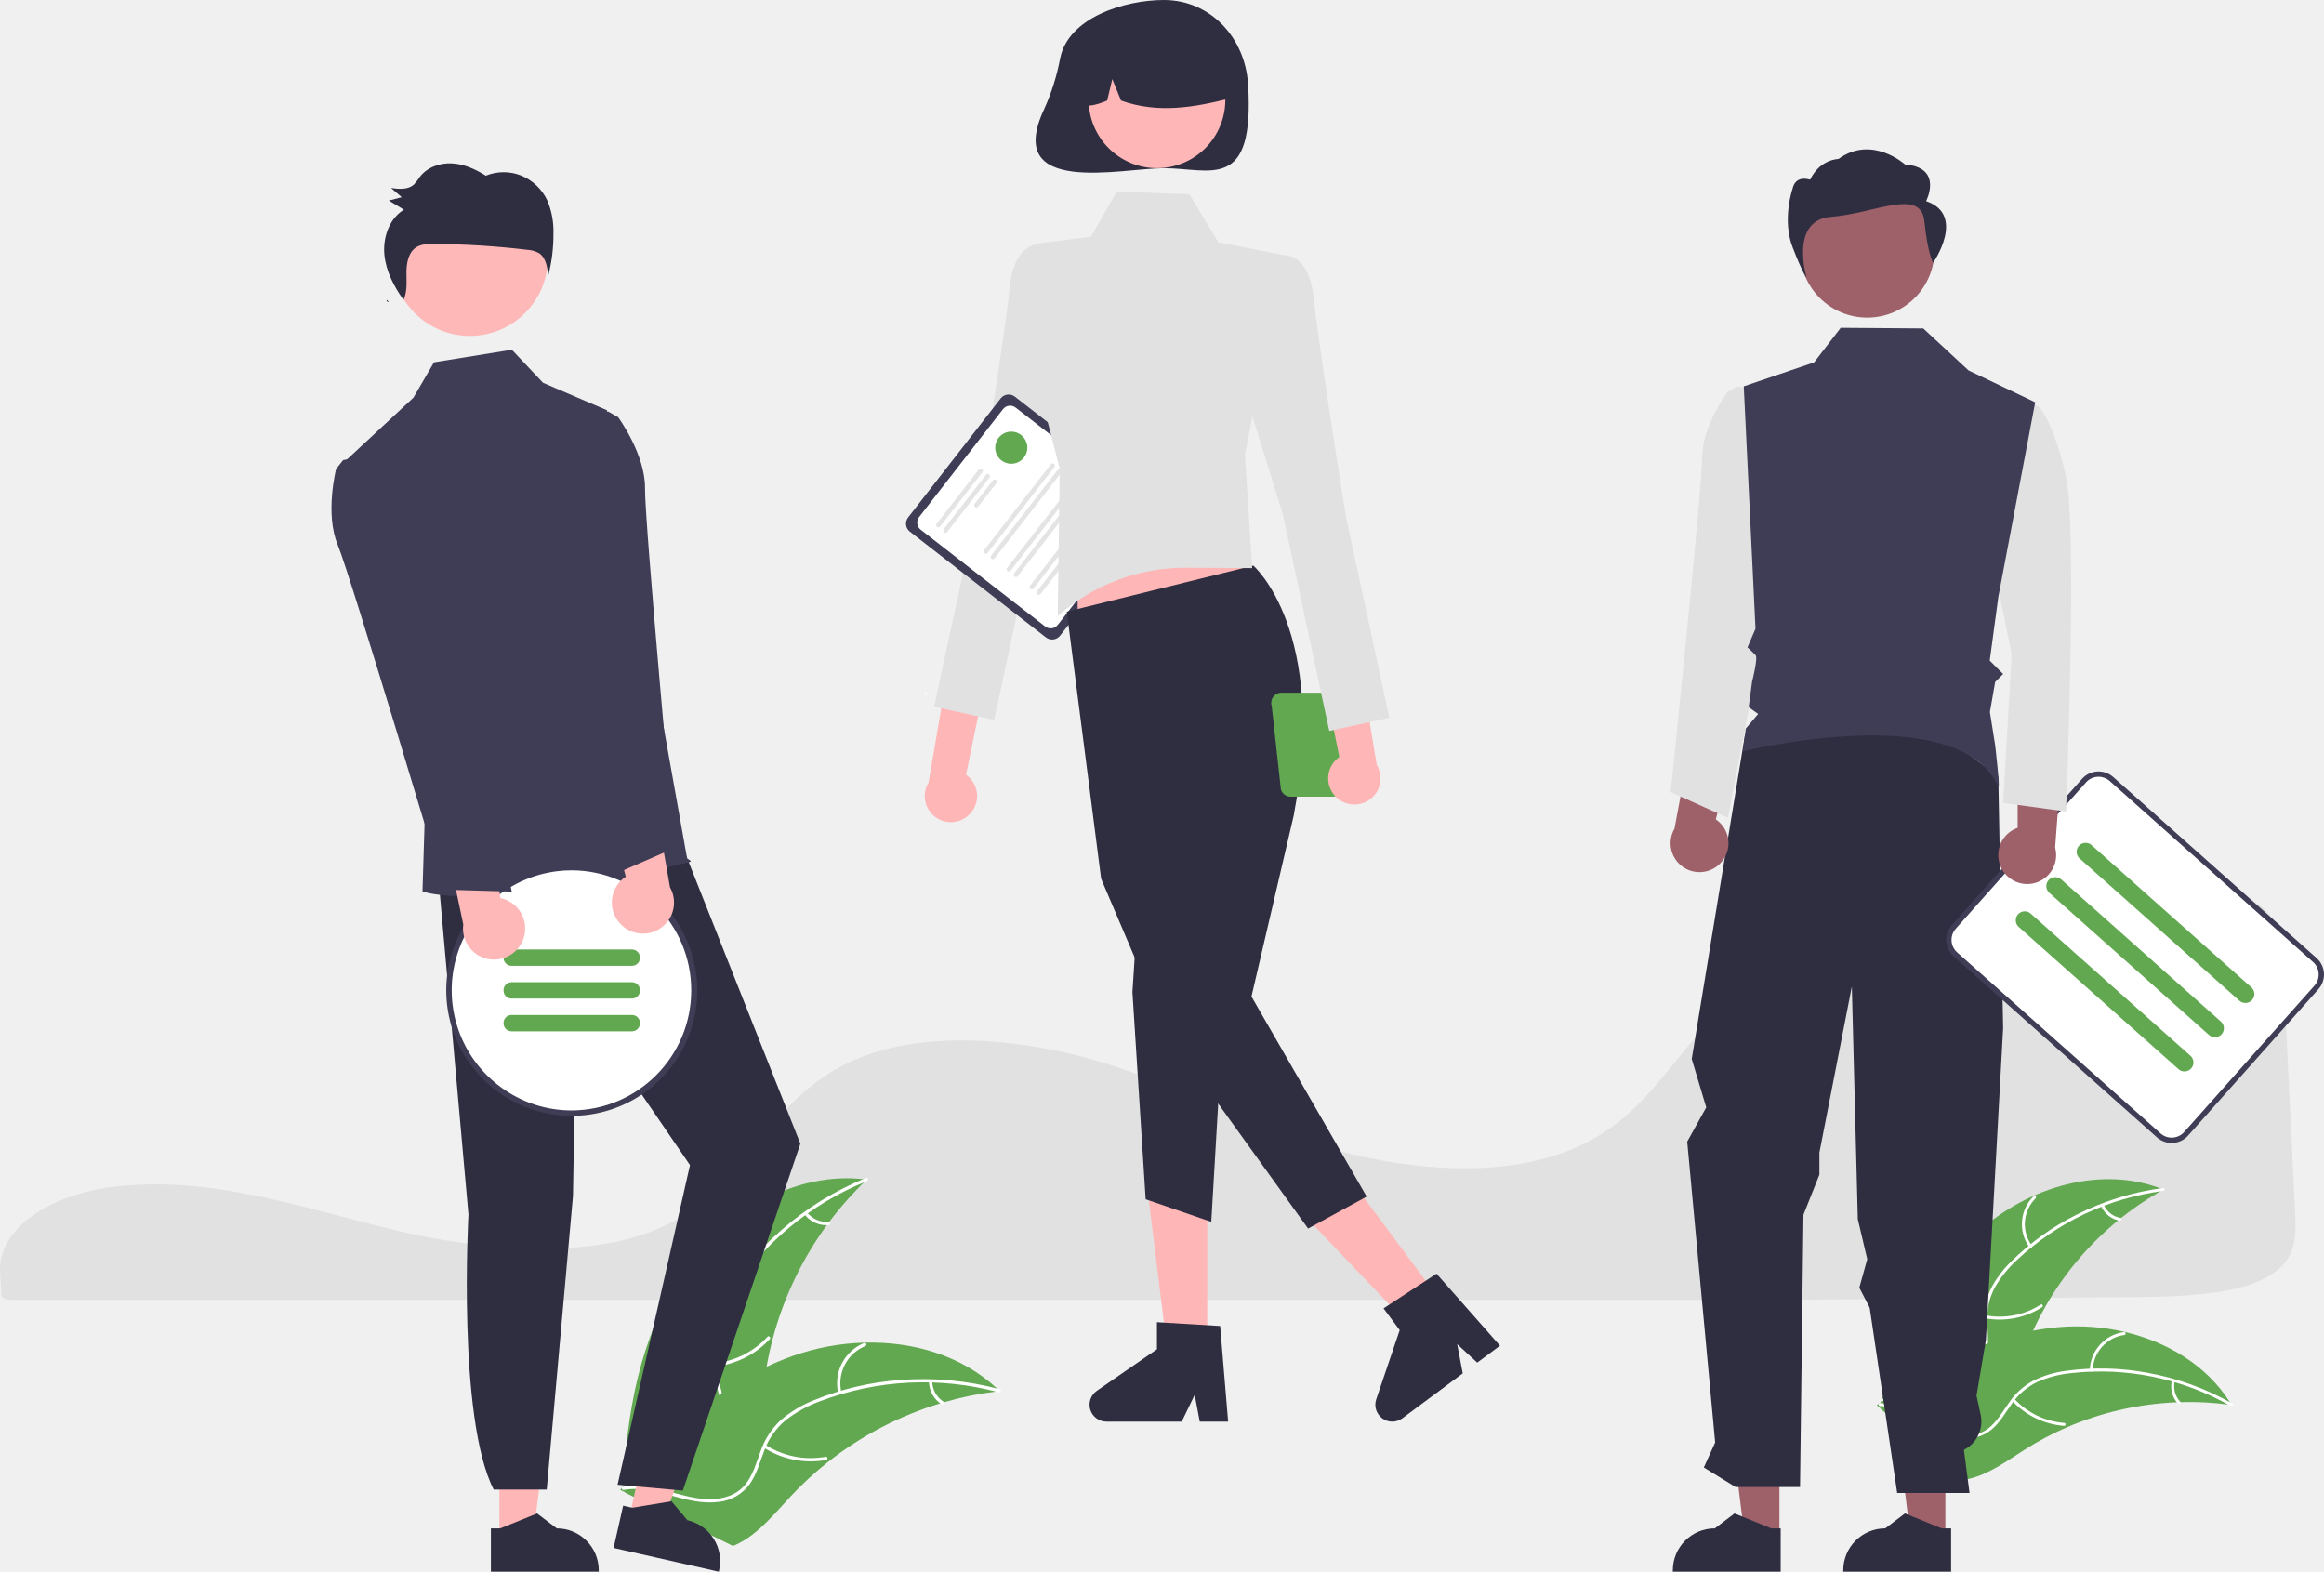
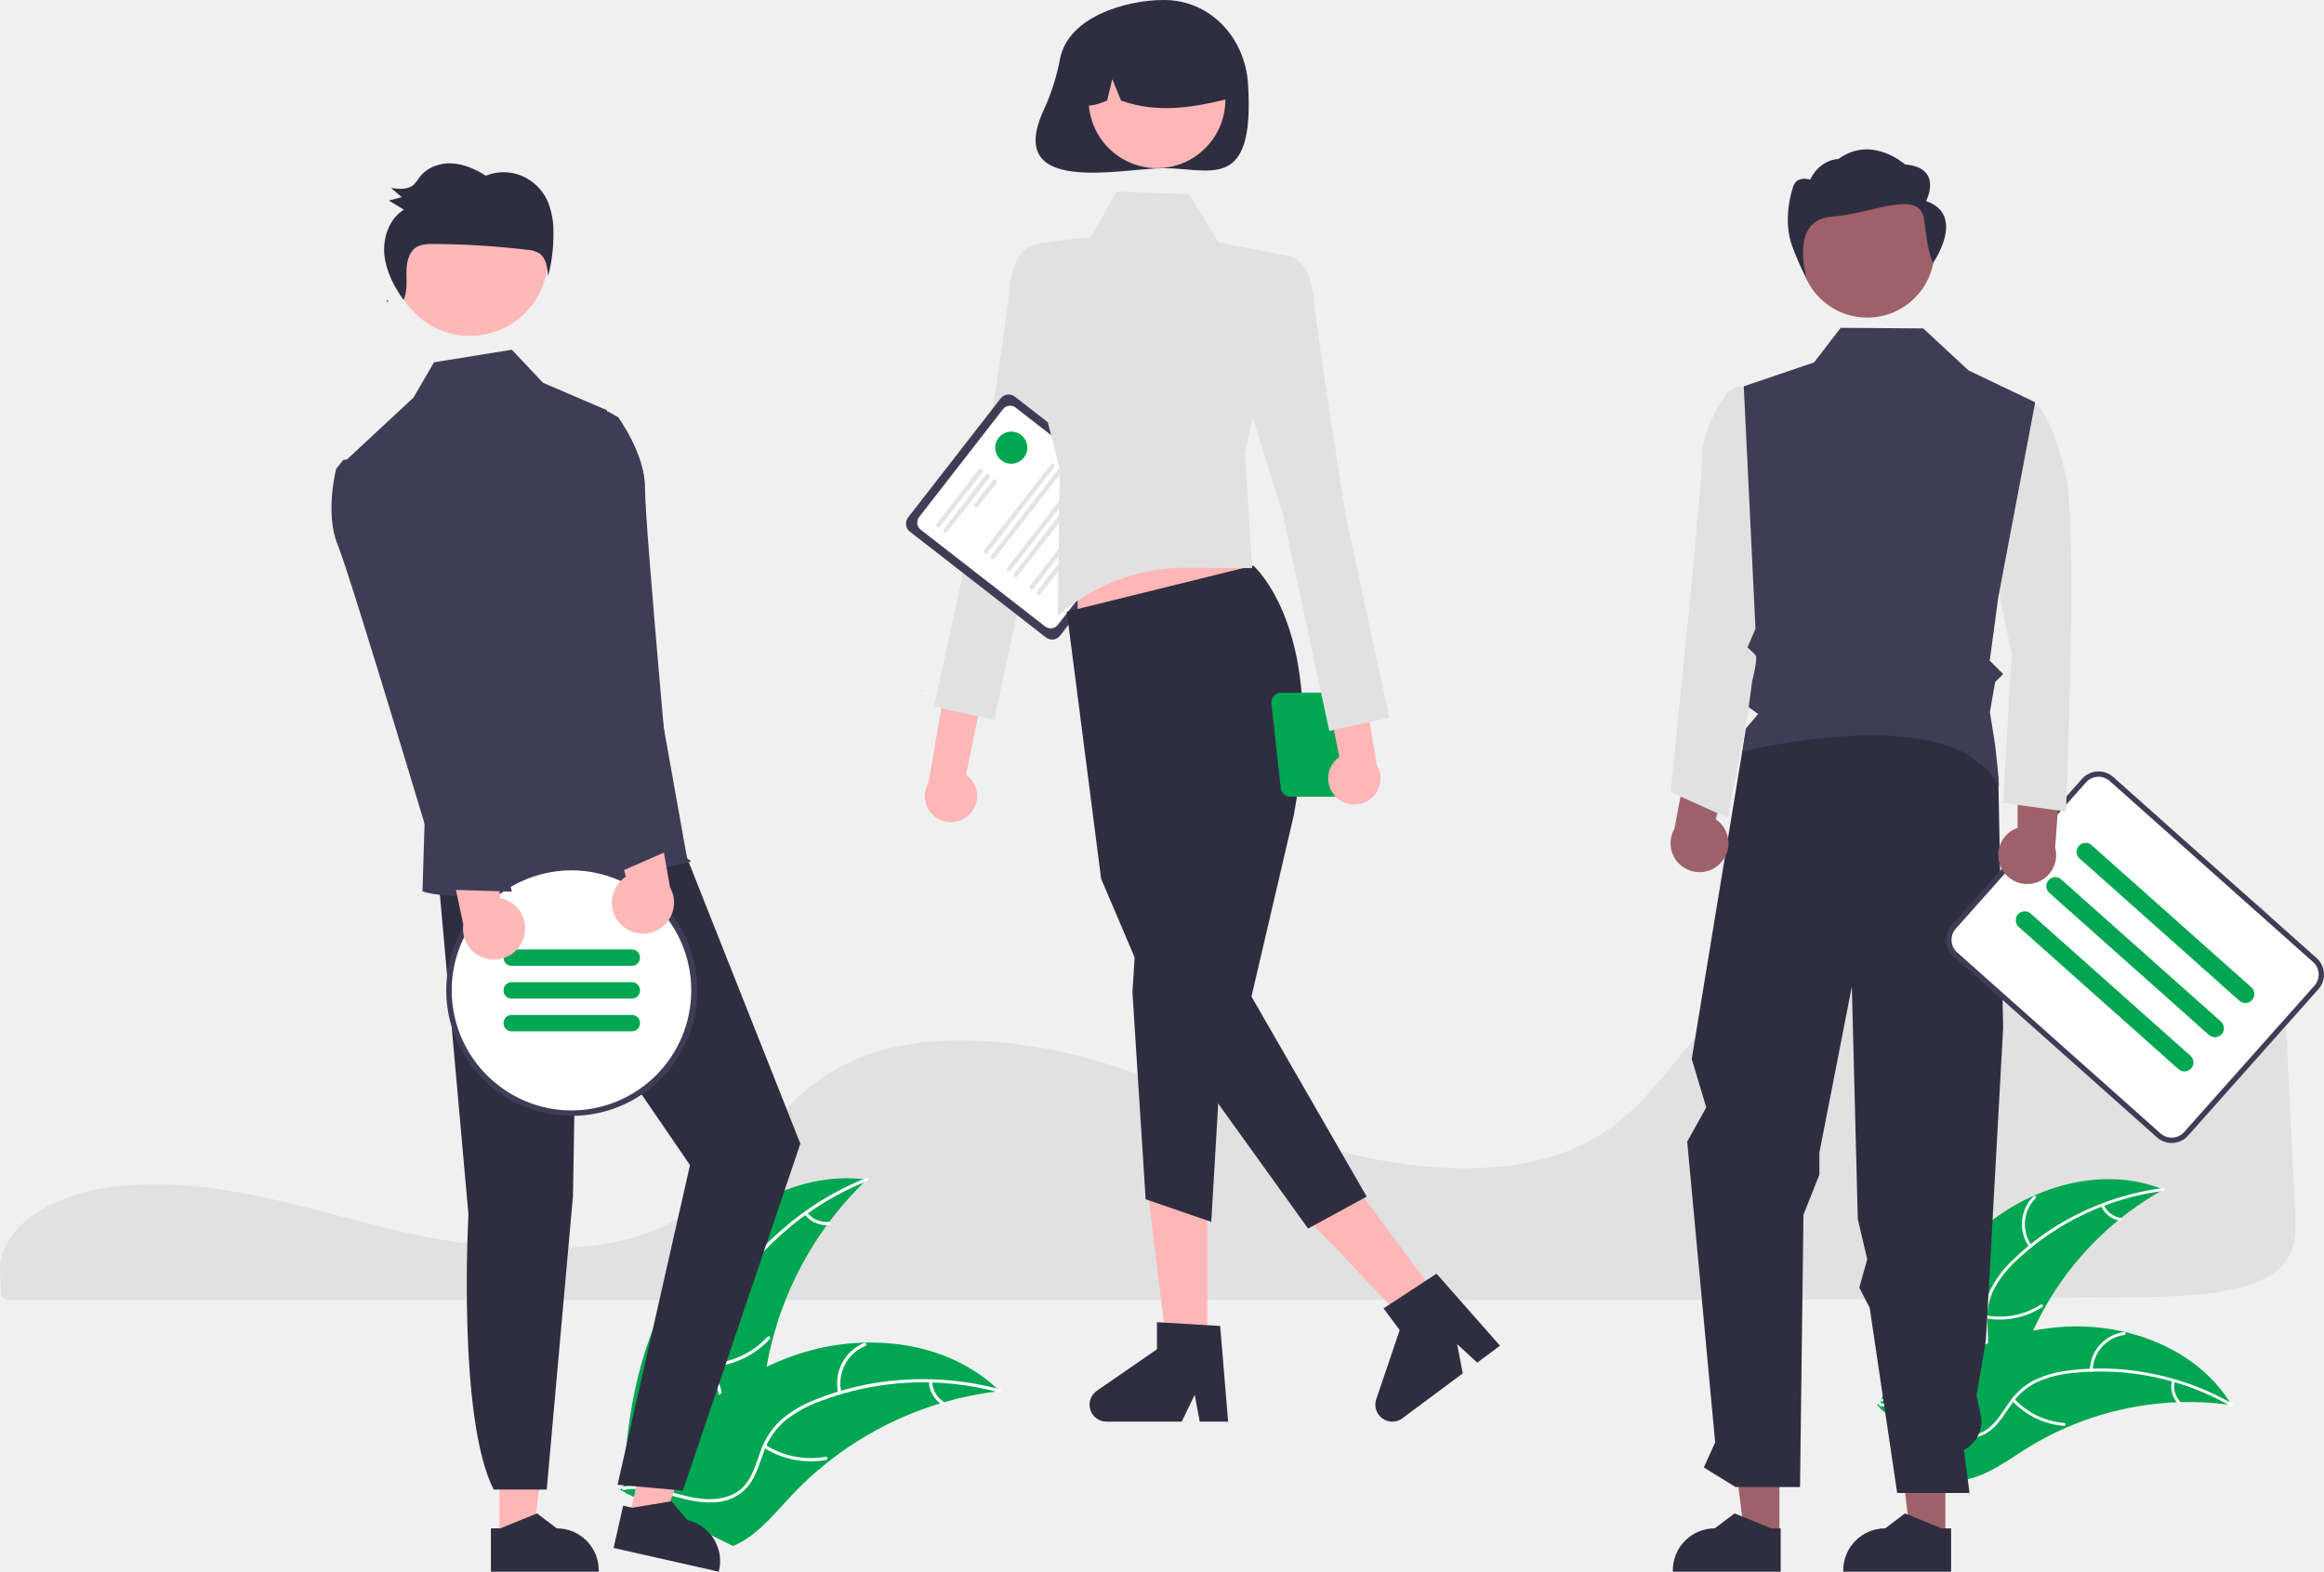
<svg xmlns="http://www.w3.org/2000/svg" id="b2f51791-f36e-44b0-bd54-5e0283d46dbe" data-name="Layer 1" width="872.699" height="590.182" viewBox="0 0 872.699 590.182">
  <path d="M222.381,599.644c-4.144,0-8.297.171-12.352.516l-.59.05c-26.899,2.378-46.574,16.173-45.764,32.09l.156,2.878c.103,1.819.213,3.775.304,5.945.049,1.07,1.509,1.892,3.326,1.892H829.101c46.649-.283,93.129-.64,138.141-1.06a235.086,235.086,0,0,0,25.273-1.31c12.509-1.48,21.191-4.415,26.545-8.972h.002c6.658-5.65,6.868-12.766,6.465-20.805-.82-16.232-1.634-33.285-2.445-50.286-.717-14.983-1.431-29.927-2.144-44.233-.441-8.49-1.422-15.984-8.983-21.712-8.195-6.194-23.141-9.334-44.423-9.334-.257,0-.512,0-.773.001-66.697.237-132.783,23.171-164.446,57.067-3.646,3.903-7.043,8.082-10.329,12.124-4.855,5.971-9.874,12.144-15.864,17.664a74.56,74.56,0,0,1-10.48,8.169c-.257.178-.551.368-.862.549-.712.464-1.456.911-2.182,1.31a75.768,75.768,0,0,1-13.365,6.076l-.468.157c-.353.126-.735.252-1.117.367-2.68.86-5.465,1.604-8.254,2.206-12.069,2.66-25.793,3.298-40.789,1.894a197.111,197.111,0,0,1-40.557-8.265c-13.886-4.389-26.884-9.86-39.454-15.151-5.521-2.325-11.232-4.729-16.935-7.006-1.072-.429-2.127-.848-3.197-1.267-6.966-2.715-13.281-4.957-19.306-6.854a190.553,190.553,0,0,0-46.008-8.521c-16.588-.908-31.206.805-43.438,5.079a74.597,74.597,0,0,0-9.825,4.233c-14.488,7.523-23.419,18.627-32.056,29.365-10.744,13.356-21.853,27.169-43.79,34.329-25.313,8.27-62.262,4.834-88.403-1.141-8.219-1.879-16.427-4.04-24.366-6.131q-4.809-1.267-9.626-2.517c-6.309-1.629-11.473-2.877-16.251-3.931l-1.511-.336c-.84-.183-1.682-.365-2.538-.539-5.674-1.191-10.958-2.129-16.162-2.866l-1.231-.18c-2.468-.325-4.776-.596-7.04-.823l-.904-.09C231.569,599.854,226.979,599.644,222.381,599.644Z" transform="translate(-163.6507 -154.9092)" fill="#e1e1e1" />
-   <path d="M906.555,617.408c18.617-16.777,46.309-25.212,69.537-15.805a115.466,115.466,0,0,0-51.888,59.935c-3.698,9.838-6.786,21.166-15.882,26.433-5.659,3.278-12.7,3.438-19.046,1.856-6.346-1.582-12.162-4.754-17.899-7.894l-1.632-.037C877.073,657.93,887.938,634.184,906.555,617.408Z" transform="translate(-163.6507 -154.9092)" fill="#62A851" />
+   <path d="M906.555,617.408c18.617-16.777,46.309-25.212,69.537-15.805a115.466,115.466,0,0,0-51.888,59.935c-3.698,9.838-6.786,21.166-15.882,26.433-5.659,3.278-12.7,3.438-19.046,1.856-6.346-1.582-12.162-4.754-17.899-7.894l-1.632-.037C877.073,657.93,887.938,634.184,906.555,617.408Z" transform="translate(-163.6507 -154.9092)" fill="#00a651" />
  <path d="M975.963,602.112a98.692,98.692,0,0,0-54.906,25.931,42.5,42.5,0,0,0-8.345,10.377,24.376,24.376,0,0,0-2.818,12.516c.101,4.058.673,8.198-.214,12.21a14.925,14.925,0,0,1-7.425,9.689c-4.546,2.613-9.759,3.437-14.886,4.065-5.692.698-11.615,1.332-16.542,4.525-.597.387-1.162-.562-.566-.948,8.572-5.555,19.42-3.534,28.637-7.241,4.301-1.73,8.107-4.766,9.454-9.357,1.178-4.015.591-8.284.454-12.392a26.011,26.011,0,0,1,2.299-12.34,39.291,39.291,0,0,1,7.916-10.659,95.749,95.749,0,0,1,24.333-17.42,100.442,100.442,0,0,1,32.6-10.059c.703-.091.709,1.015.01,1.105Z" transform="translate(-163.6507 -154.9092)" fill="#fff" />
  <path d="M925.656,623.184a14.807,14.807,0,0,1,1.632-19.104c.506-.499,1.305.265.798.764a13.711,13.711,0,0,0-1.482,17.774c.415.577-.536,1.14-.948.566Z" transform="translate(-163.6507 -154.9092)" fill="#fff" />
  <path d="M909.571,648.884a28.539,28.539,0,0,0,20.394-4.083c.598-.385,1.164.564.566.948a29.685,29.685,0,0,1-21.23,4.206c-.701-.126-.427-1.197.27-1.071Z" transform="translate(-163.6507 -154.9092)" fill="#fff" />
  <path d="M953.656,607.341a8.381,8.381,0,0,0,6.269,4.894c.702.117.427,1.188-.27,1.071a9.392,9.392,0,0,1-6.947-5.399.571.571,0,0,1,.191-.757.555.555,0,0,1,.757.191Z" transform="translate(-163.6507 -154.9092)" fill="#fff" />
-   <path d="M1001.67,682.507c-.44-.061-.881-.122-1.328-.176a110.379,110.379,0,0,0-17.882-.908c-.462.007-.931.021-1.392.041a116.365,116.365,0,0,0-41.75,9.61,113.005,113.005,0,0,0-15.163,8.056c-6.688,4.234-13.602,9.358-21.078,11.085a19.386,19.386,0,0,1-2.362.421l-30.889-26.745c-.04-.096-.086-.185-.126-.282l-1.282-1.011c.239-.176.49-.353.729-.528.138-.102.283-.199.421-.301.094-.066.189-.133.27-.198.031-.022.063-.044.088-.059.081-.065.164-.117.239-.176q2.103-1.49,4.235-2.955c.006-.007.006-.007.019-.008a166.157,166.157,0,0,1,34.601-18.599c.367-.139.739-.285,1.12-.411a107.831,107.831,0,0,1,16.939-4.767,95.329,95.329,0,0,1,9.553-1.334,79.272,79.272,0,0,1,24.723,1.752c16.143,3.743,30.91,12.608,39.656,26.433C1001.236,681.798,1001.453,682.146,1001.67,682.507Z" transform="translate(-163.6507 -154.9092)" fill="#62A851" />
+   <path d="M1001.67,682.507c-.44-.061-.881-.122-1.328-.176a110.379,110.379,0,0,0-17.882-.908c-.462.007-.931.021-1.392.041a116.365,116.365,0,0,0-41.75,9.61,113.005,113.005,0,0,0-15.163,8.056c-6.688,4.234-13.602,9.358-21.078,11.085a19.386,19.386,0,0,1-2.362.421l-30.889-26.745c-.04-.096-.086-.185-.126-.282l-1.282-1.011c.239-.176.49-.353.729-.528.138-.102.283-.199.421-.301.094-.066.189-.133.27-.198.031-.022.063-.044.088-.059.081-.065.164-.117.239-.176q2.103-1.49,4.235-2.955c.006-.007.006-.007.019-.008a166.157,166.157,0,0,1,34.601-18.599c.367-.139.739-.285,1.12-.411a107.831,107.831,0,0,1,16.939-4.767,95.329,95.329,0,0,1,9.553-1.334,79.272,79.272,0,0,1,24.723,1.752c16.143,3.743,30.91,12.608,39.656,26.433C1001.236,681.798,1001.453,682.146,1001.67,682.507Z" transform="translate(-163.6507 -154.9092)" fill="#00a651" />
  <path d="M1001.262,682.839A98.692,98.692,0,0,0,941.81,670.486a42.5,42.5,0,0,0-12.911,3.261,24.376,24.376,0,0,0-9.785,8.297c-2.363,3.301-4.398,6.951-7.522,9.62a14.925,14.925,0,0,1-11.761,3.266c-5.203-.651-9.862-3.132-14.333-5.717-4.965-2.87-10.076-5.93-15.932-6.347-.71-.051-.59-1.149.119-1.098,10.189.726,17.633,8.871,27.225,11.46,4.476,1.208,9.343,1.075,13.182-1.779,3.358-2.496,5.459-6.258,7.823-9.621a26.011,26.011,0,0,1,9.265-8.469,39.291,39.291,0,0,1,12.738-3.745,95.749,95.749,0,0,1,29.917.742,100.443,100.443,0,0,1,32.085,11.596c.616.351-.045,1.237-.657.888Z" transform="translate(-163.6507 -154.9092)" fill="#fff" />
  <path d="M948.408,669.376a14.807,14.807,0,0,1,12.805-14.271c.705-.093.883.997.177,1.091a13.711,13.711,0,0,0-11.884,13.299c-.016.711-1.114.588-1.098-.119Z" transform="translate(-163.6507 -154.9092)" fill="#fff" />
  <path d="M920.092,680.212A28.539,28.539,0,0,0,938.834,689.23c.709.053.59,1.151-.119,1.098a29.685,29.685,0,0,1-19.483-9.424c-.484-.523.38-1.212.861-.692Z" transform="translate(-163.6507 -154.9092)" fill="#fff" />
  <path d="M980.303,673.584a8.381,8.381,0,0,0,2.058,7.682c.49.516-.374,1.205-.861.692a9.392,9.392,0,0,1-2.296-8.493.571.571,0,0,1,.609-.49.555.555,0,0,1,.49.609Z" transform="translate(-163.6507 -154.9092)" fill="#fff" />
-   <path d="M419.194,634.093c15.245-23.122,42.515-39.848,69.975-36.249a127.604,127.604,0,0,0-38.822,78.537c-1.218,11.551-1.37,24.526-9.632,32.69-5.141,5.08-12.627,7.21-19.854,7.283-7.227.073-14.331-1.701-21.34-3.464l-1.756.415C398.935,685.634,403.949,657.215,419.194,634.093Z" transform="translate(-163.6507 -154.9092)" fill="#62A851" />
+   <path d="M419.194,634.093c15.245-23.122,42.515-39.848,69.975-36.249a127.604,127.604,0,0,0-38.822,78.537c-1.218,11.551-1.37,24.526-9.632,32.69-5.141,5.08-12.627,7.21-19.854,7.283-7.227.073-14.331-1.701-21.34-3.464l-1.756.415C398.935,685.634,403.949,657.215,419.194,634.093Z" transform="translate(-163.6507 -154.9092)" fill="#00a651" />
  <path d="M489.172,598.425a109.067,109.067,0,0,0-51.51,43.008,46.968,46.968,0,0,0-6.039,13.42,26.938,26.938,0,0,0,.468,14.17c1.237,4.313,3.001,8.581,3.168,13.119a16.494,16.494,0,0,1-5.245,12.428c-4.135,4.059-9.482,6.391-14.79,8.489-5.894,2.33-12.052,4.656-16.434,9.441-.531.58-1.4-.278-.869-.857,7.623-8.326,19.787-9.182,28.614-15.711,4.119-3.047,7.345-7.353,7.508-12.638.143-4.621-1.673-9.024-2.962-13.38a28.745,28.745,0,0,1-.974-13.838,43.421,43.421,0,0,1,5.501-13.602,105.814,105.814,0,0,1,21.179-25.401,111.001,111.001,0,0,1,32.068-19.827c.727-.293,1.04.888.318,1.179Z" transform="translate(-163.6507 -154.9092)" fill="#fff" />
  <path d="M441.23,634.957a16.363,16.363,0,0,1-3.569-20.886c.403-.674,1.469-.08,1.066.595a15.152,15.152,0,0,0,3.359,19.422c.604.502-.256,1.368-.857.869Z" transform="translate(-163.6507 -154.9092)" fill="#fff" />
  <path d="M431.176,666.919a31.539,31.539,0,0,0,20.676-10.041c.533-.578,1.402.28.869.857a32.806,32.806,0,0,1-21.536,10.405c-.785.06-.789-1.161-.009-1.221Z" transform="translate(-163.6507 -154.9092)" fill="#fff" />
  <path d="M466.769,610.222a9.263,9.263,0,0,0,8.066,3.491c.784-.07.787,1.151.009,1.221a10.379,10.379,0,0,1-8.932-3.842.631.631,0,0,1-.006-.863.613.613,0,0,1,.863-.006Z" transform="translate(-163.6507 -154.9092)" fill="#fff" />
-   <path d="M539.033,677.258c-.488.058-.976.115-1.469.182a121.983,121.983,0,0,0-19.378,4.003c-.492.136-.99.281-1.477.43a128.597,128.597,0,0,0-41.98,21.893,124.883,124.883,0,0,0-13.976,12.834c-5.975,6.389-11.944,13.792-19.46,17.719a21.424,21.424,0,0,1-2.409,1.107L398.407,715.415c-.069-.092-.143-.174-.213-.266l-1.653-.725c.206-.254.426-.513.633-.768.119-.148.247-.291.366-.439.082-.097.165-.194.234-.287.027-.032.055-.065.078-.088.069-.092.142-.171.206-.254q1.835-2.178,3.708-4.338c.005-.009.005-.009.018-.014,9.539-10.948,20.075-21.196,31.833-29.519.354-.25.712-.51,1.084-.751a119.167,119.167,0,0,1,16.791-9.81,105.352,105.352,0,0,1,9.846-4.085,87.605,87.605,0,0,1,26.93-5.005c18.307-.487,36.566,4.885,49.767,17.238C538.371,676.62,538.7,676.932,539.033,677.258Z" transform="translate(-163.6507 -154.9092)" fill="#62A851" />
+   <path d="M539.033,677.258c-.488.058-.976.115-1.469.182a121.983,121.983,0,0,0-19.378,4.003c-.492.136-.99.281-1.477.43a128.597,128.597,0,0,0-41.98,21.893,124.883,124.883,0,0,0-13.976,12.834c-5.975,6.389-11.944,13.792-19.46,17.719a21.424,21.424,0,0,1-2.409,1.107L398.407,715.415c-.069-.092-.143-.174-.213-.266l-1.653-.725c.206-.254.426-.513.633-.768.119-.148.247-.291.366-.439.082-.097.165-.194.234-.287.027-.032.055-.065.078-.088.069-.092.142-.171.206-.254q1.835-2.178,3.708-4.338c.005-.009.005-.009.018-.014,9.539-10.948,20.075-21.196,31.833-29.519.354-.25.712-.51,1.084-.751a119.167,119.167,0,0,1,16.791-9.81,105.352,105.352,0,0,1,9.846-4.085,87.605,87.605,0,0,1,26.93-5.005c18.307-.487,36.566,4.885,49.767,17.238C538.371,676.62,538.7,676.932,539.033,677.258Z" transform="translate(-163.6507 -154.9092)" fill="#00a651" />
  <path d="M538.688,677.727a109.067,109.067,0,0,0-67.022,3.327,46.968,46.968,0,0,0-12.901,7.079,26.938,26.938,0,0,0-8.157,11.596c-1.609,4.188-2.77,8.658-5.369,12.382a16.494,16.494,0,0,1-11.671,6.765c-5.746.752-11.419-.606-16.92-2.127-6.108-1.688-12.426-3.539-18.806-2.356-.773.143-.95-1.064-.178-1.208,11.099-2.058,21.327,4.582,32.306,4.683,5.123.047,10.291-1.449,13.604-5.57,2.897-3.604,4.098-8.212,5.69-12.467A28.745,28.745,0,0,1,456.817,688.196a43.421,43.421,0,0,1,12.582-7.549,105.815,105.815,0,0,1,32.203-7.53,111.001,111.001,0,0,1,37.542,3.476c.757.204.296,1.335-.455,1.133Z" transform="translate(-163.6507 -154.9092)" fill="#fff" />
  <path d="M478.414,678.031A16.364,16.364,0,0,1,488.14,659.206c.728-.296,1.221.821.493,1.117a15.152,15.152,0,0,0-9.011,17.53c.181.764-1.028.938-1.208.178Z" transform="translate(-163.6507 -154.9092)" fill="#fff" />
  <path d="M451.144,697.498a31.539,31.539,0,0,0,22.554,4.431c.773-.141.951,1.067.178,1.208a32.806,32.806,0,0,1-23.46-4.659c-.663-.425.069-1.402.728-.98Z" transform="translate(-163.6507 -154.9092)" fill="#fff" />
  <path d="M513.697,673.658a9.263,9.263,0,0,0,4.339,7.644c.668.416-.064,1.393-.728.98a10.379,10.379,0,0,1-4.818-8.445.631.631,0,0,1,.515-.693.613.613,0,0,1,.693.515Z" transform="translate(-163.6507 -154.9092)" fill="#fff" />
  <path d="M527.689,460.738a9.76,9.76,0,0,0-1.282-14.911l15.932-77.107-17.189,5.423-12.818,74.595a9.813,9.813,0,0,0,15.357,12.001Z" transform="translate(-163.6507 -154.9092)" fill="#ffb6b6" />
  <path d="M564.515,254.628l-10.648-8.037s-9.393-.665-11.056,16.274S530.732,344.815,530.732,344.815l-16.293,75.463,22.554,4.95,17.451-81.438,17.469-56.184Z" transform="translate(-163.6507 -154.9092)" fill="#e1e1e1" />
  <path d="M556.404,394.262l-51.075-39.713a3.809,3.809,0,0,1-.668-5.338l34.751-44.693a3.809,3.809,0,0,1,5.338-.668l51.075,39.713a3.809,3.809,0,0,1,.668,5.338l-34.751,44.693A3.809,3.809,0,0,1,556.404,394.262Z" transform="translate(-163.6507 -154.9092)" fill="#3f3d56" />
  <path d="M556.123,390.152l-46.742-36.345a3.382,3.382,0,0,1-.593-4.74L540.291,308.552a3.382,3.382,0,0,1,4.74-.593l46.742,36.345a3.382,3.382,0,0,1,.593,4.74l-31.503,40.516A3.382,3.382,0,0,1,556.123,390.152Z" transform="translate(-163.6507 -154.9092)" fill="#fff" />
  <path d="M515.508,352.777a.845.845,0,0,1-.148-1.185l15.893-20.439a.844.844,0,1,1,1.333,1.037L516.693,352.629A.845.845,0,0,1,515.508,352.777Z" transform="translate(-163.6507 -154.9092)" fill="#e4e4e4" />
  <path d="M518.142,354.825a.845.845,0,0,1-.148-1.185l15.893-20.439a.844.844,0,1,1,1.333,1.037L519.327,354.677A.845.845,0,0,1,518.142,354.825Z" transform="translate(-163.6507 -154.9092)" fill="#e4e4e4" />
  <path d="M529.78,345.294a.845.845,0,0,1-.148-1.185l6.889-8.86a.844.844,0,1,1,1.333,1.037l-6.889,8.86A.845.845,0,0,1,529.78,345.294Z" transform="translate(-163.6507 -154.9092)" fill="#e4e4e4" />
  <path d="M533.331,362.681a.845.845,0,0,1-.148-1.185l25.089-32.267a.844.844,0,1,1,1.333,1.037l-25.089,32.267A.845.845,0,0,1,533.331,362.681Z" transform="translate(-163.6507 -154.9092)" fill="#e4e4e4" />
  <path d="M535.965,364.729a.845.845,0,0,1-.148-1.185l25.089-32.267a.844.844,0,1,1,1.333,1.037l-25.089,32.267A.845.845,0,0,1,535.965,364.729Z" transform="translate(-163.6507 -154.9092)" fill="#e4e4e4" />
  <path d="M541.944,369.378a.845.845,0,0,1-.148-1.185l25.089-32.267a.844.844,0,1,1,1.333,1.037L543.129,369.229A.845.845,0,0,1,541.944,369.378Z" transform="translate(-163.6507 -154.9092)" fill="#e4e4e4" />
  <path d="M544.578,371.426a.845.845,0,0,1-.148-1.185l25.089-32.267a.844.844,0,1,1,1.333,1.037l-25.089,32.267A.845.845,0,0,1,544.578,371.426Z" transform="translate(-163.6507 -154.9092)" fill="#e4e4e4" />
  <path d="M550.558,376.075a.845.845,0,0,1-.148-1.185l25.089-32.267a.844.844,0,1,1,1.333,1.037l-25.089,32.267A.845.845,0,0,1,550.558,376.075Z" transform="translate(-163.6507 -154.9092)" fill="#e4e4e4" />
  <path d="M553.192,378.123a.845.845,0,0,1-.148-1.185L578.133,344.671a.844.844,0,0,1,1.333,1.037l-25.089,32.267A.845.845,0,0,1,553.192,378.123Z" transform="translate(-163.6507 -154.9092)" fill="#e4e4e4" />
  <circle cx="347.608" cy="260.34" r="0.347" fill="#fff" />
  <path d="M561.778,176.706a83.478,83.478,0,0,1-5.956,19.01c-15.673,33.157,28.961,22.349,44.912,22.349,17.44,0,34.126,9.171,31.578-31.578-1.089-17.406-14.138-31.578-31.578-31.578C585.838,154.909,564.893,161.531,561.778,176.706Z" transform="translate(-163.6507 -154.9092)" fill="#2f2e41" />
  <polygon points="453.34 508.085 438.481 508.085 431.41 450.772 453.34 450.772 453.34 508.085" fill="#ffb6b6" />
  <path d="M624.833,688.739H614.177l-1.902-10.06-4.871,10.06H579.142a6.353,6.353,0,0,1-3.61-11.581l22.569-15.587V651.401l23.739,1.417Z" transform="translate(-163.6507 -154.9092)" fill="#2f2e41" />
  <polygon points="541.617 489.333 529.693 498.2 489.82 456.429 507.418 443.342 541.617 489.333" fill="#ffb6b6" />
  <path d="M726.923,660.222l-8.551,6.359-7.529-6.938,2.094,10.98-22.679,16.864a6.353,6.353,0,0,1-9.807-7.139l8.81-25.975-6.069-8.162,19.895-13.028Z" transform="translate(-163.6507 -154.9092)" fill="#2f2e41" />
  <polygon points="404.675 244.313 475.21 233.327 461.183 191.129 404.675 191.129 404.675 244.313" fill="#ffb6b6" />
  <path d="M634.29,367.291s28.193,24.357,15.185,93.793L633.595,529.12l43.266,75.116-22,12-53.318-74.105L577.145,484.901,564.24,384.599Z" transform="translate(-163.6507 -154.9092)" fill="#2f2e41" />
  <polygon points="426.942 346.301 425.246 372.562 430.21 450.327 454.854 458.812 459.521 379.134 426.942 346.301" fill="#2f2e41" />
  <path d="M583.016,226.805l27.265,1.064,10.866,18.038,24.792,4.84L631.139,325.619l2.722,42.617-24.686-.151a72.207,72.207,0,0,0-48.314,18.151l0,0,.738-55.32-10.618-41.296,2.386-43.301,19.944-2.493Z" transform="translate(-163.6507 -154.9092)" fill="#e1e1e1" />
  <circle cx="434.471" cy="37.487" r="25.661" fill="#ffb6b6" />
  <path d="M580.695,166.239a29.393,29.393,0,0,1,44.688,25.653c-13.075,3.283-26.812,5.795-40.756.785l-3.293-8.059-1.941,8.065c-4.246,1.736-8.504,3.204-12.761-.017A30.012,30.012,0,0,1,580.695,166.239Z" transform="translate(-163.6507 -154.9092)" fill="#2f2e41" />
-   <path d="M641.193,419.971l3.459,31.393a3.832,3.832,0,0,0,3.662,2.705h15.945a3.832,3.832,0,0,0,3.663-2.705l2.865-24.061a5.819,5.819,0,1,0,1.5-10.947,3.798,3.798,0,0,0-2.907-1.344H644.856A3.832,3.832,0,0,0,641.193,419.971Zm30.095,5.705,1.755-5.705a3.792,3.792,0,0,0,.058-2.028c.075-.004.146-.022.222-.022a4.155,4.155,0,1,1,0,8.31A4.102,4.102,0,0,1,671.288,425.675Z" transform="translate(-163.6507 -154.9092)" fill="#62A851" />
+   <path d="M641.193,419.971l3.459,31.393a3.832,3.832,0,0,0,3.662,2.705h15.945a3.832,3.832,0,0,0,3.663-2.705l2.865-24.061a5.819,5.819,0,1,0,1.5-10.947,3.798,3.798,0,0,0-2.907-1.344H644.856A3.832,3.832,0,0,0,641.193,419.971Zm30.095,5.705,1.755-5.705a3.792,3.792,0,0,0,.058-2.028c.075-.004.146-.022.222-.022a4.155,4.155,0,1,1,0,8.31A4.102,4.102,0,0,1,671.288,425.675Z" transform="translate(-163.6507 -154.9092)" fill="#00a651" />
  <path d="M665.237,454.09a9.76,9.76,0,0,1,1.357-14.904L651.055,361.999l17.161,5.51,12.439,74.659A9.813,9.813,0,0,1,665.237,454.09Z" transform="translate(-163.6507 -154.9092)" fill="#ffb6b6" />
  <path d="M635.292,258.783l10.648-8.037s9.393-.665,11.056,16.274S669.075,348.97,669.075,348.97l16.293,75.463-22.554,4.95-17.451-81.438-17.469-56.184Z" transform="translate(-163.6507 -154.9092)" fill="#e1e1e1" />
-   <circle cx="379.745" cy="168.11" r="6.027" fill="#62A851" />
+   <circle cx="379.745" cy="168.11" r="6.027" fill="#00a651" />
  <polygon points="187.545 578.006 200.106 578.005 206.082 529.556 187.543 529.557 187.545 578.006" fill="#ffb6b6" />
  <path d="M347.992,728.814l3.536-0,13.803-5.613,7.398,5.613h.001A15.765,15.765,0,0,1,388.494,744.577v.512l-40.502.002Z" transform="translate(-163.6507 -154.9092)" fill="#2f2e41" />
  <polygon points="236.221 570.09 248.474 572.857 264.975 526.914 246.891 522.831 236.221 570.09" fill="#ffb6b6" />
  <path d="M397.65,720.293l3.449.779,14.701-2.435,5.98,7.104.001 0a15.765,15.765,0,0,1,11.905,18.849l-.113.5-39.507-8.92Z" transform="translate(-163.6507 -154.9092)" fill="#2f2e41" />
  <path d="M328.2,483.699,339.559,610.959s-4.256,76.401,9.477,103.286h19.917L378.814,603.982l1.238-74.009,42.699,62.439L395.555,712.442l24.513,2.191,44.133-130.261L415.715,462.088Z" transform="translate(-163.6507 -154.9092)" fill="#2f2e41" />
  <circle cx="176.446" cy="96.839" r="29.293" fill="#ffb8b8" />
  <path d="M391.591,308.956l-24.032-10.311L355.861,286.236l-29.225,4.713-7.754,13.295-25.101,23.34,29.409,132.973-.89,29.043s18.822,8.474,100.453-11.036c.979-.234-1.07-1.259-1.07-1.259Z" transform="translate(-163.6507 -154.9092)" fill="#3f3d56" />
  <path d="M309.636,268.369q-.306-.418-.606-.843c-.081.17-.145.346-.237.512Z" transform="translate(-163.6507 -154.9092)" fill="#2f2e41" />
  <path d="M369.235,230.321a18.691,18.691,0,0,0-9.78-9.448,17.845,17.845,0,0,0-13.379.012c-3.873-2.447-8.175-4.386-12.707-4.627s-9.323,1.441-12.115,5.142a19.776,19.776,0,0,1-2.117,2.75c-2.245,2.079-5.656,1.779-8.64,1.354q2.007,1.72,4.016,3.441-2.43.635-4.86,1.27,2.836,1.72,5.671,3.44c-5.488,3.294-7.982,10.484-7.323,17.013.623,6.182,3.608,11.835,7.176,16.86,1.423-3.004,1.117-6.597,1.093-9.98-.025-3.574.608-7.633,3.472-9.631,1.932-1.347,4.416-1.408,6.746-1.395a309.938,309.938,0,0,1,35.159,2.195,9.897,9.897,0,0,1,4.501,1.306c2.58,1.76,3.083,5.393,3.342,8.581a62.172,62.172,0,0,0,1.985-16.117A29.707,29.707,0,0,0,369.235,230.321Z" transform="translate(-163.6507 -154.9092)" fill="#2f2e41" />
  <circle cx="214.704" cy="371.895" r="46.105" fill="#fff" />
  <path d="M378.355,479.674a47.383,47.383,0,0,0-7.08.533c-1.199.174-2.366.4-3.524.676a47.106,47.106,0,0,0-19.968,81.76c.789.666,1.588,1.311,2.418,1.926a47.12,47.12,0,1,0,28.155-84.895Zm0,92.21a44.821,44.821,0,0,1-26.639-8.74c-.84-.615-1.649-1.25-2.438-1.926a45.054,45.054,0,0,1,20.102-78.594c1.147-.236,2.295-.42,3.463-.564a44.602,44.602,0,0,1,5.512-.338,45.081,45.081,0,0,1,0,90.161Z" transform="translate(-163.6507 -154.9092)" fill="#3f3d56" />
-   <rect x="352.741" y="511.436" width="51.228" height="6.147" rx="3" transform="translate(593.0596 874.1096) rotate(-180)" fill="#62A851" />
-   <rect x="352.741" y="523.73" width="51.228" height="6.147" rx="3" transform="translate(593.0596 898.699) rotate(-180)" fill="#62A851" />
-   <rect x="352.741" y="536.025" width="51.228" height="6.147" rx="3" transform="translate(593.0596 923.2884) rotate(180)" fill="#62A851" />
+   <rect x="352.741" y="511.436" width="51.228" height="6.147" rx="3" transform="translate(593.0596 874.1096) rotate(-180)" fill="#00a651" />
+   <rect x="352.741" y="523.73" width="51.228" height="6.147" rx="3" transform="translate(593.0596 898.699) rotate(-180)" fill="#00a651" />
+   <rect x="352.741" y="536.025" width="51.228" height="6.147" rx="3" transform="translate(593.0596 923.2884) rotate(180)" fill="#00a651" />
  <polygon points="730.52 576.442 717.349 576.441 711.083 525.639 730.522 525.64 730.52 576.442" fill="#9e616a" />
  <polygon points="668.209 576.442 655.039 576.441 648.773 525.639 668.212 525.64 668.209 576.442" fill="#9e616a" />
  <path d="M832.324,745.091l-40.502-.002V744.577a15.765,15.765,0,0,1,15.764-15.764h.001l7.398-5.613,13.803,5.613,3.536 0Z" transform="translate(-163.6507 -154.9092)" fill="#2f2e41" />
  <path d="M896.324,745.091l-40.502-.002V744.577a15.765,15.765,0,0,1,15.764-15.764h.001l7.398-5.613,13.803,5.613,3.536 0Z" transform="translate(-163.6507 -154.9092)" fill="#2f2e41" />
  <path d="M818.941,430.688,798.924,552.572l5.447,18.163-7.148,12.864,10.497,112.97-4.261,9.381,11.906,7.342h24.226L840.877,611.02l5.984-15.016v-8.276l12.182-62.364,2.243,87.336,3.544,15.039L861.853,638.448l3.889,7.502,10.331,69.571H903.239l-2.101-16.185,0,0a11.962,11.962,0,0,0,6.281-13.237l-1.558-7.094,3.545-20.976,6.455-117.024-1.82-94.423L882.262,422.28Z" transform="translate(-163.6507 -154.9092)" fill="#2f2e41" />
  <circle id="ab6171fa-7d69-4734-b81c-8dff60f9761b" data-name="Ellipse 219" cx="701.179" cy="94.026" r="25.239" fill="#9e616a" />
  <path d="M809.686,479.055A10.803,10.803,0,0,0,807.956,462.58l9.814-37.115-18.909,6.36-6.421,34.27a10.862,10.862,0,0,0,17.245,12.96Z" transform="translate(-163.6507 -154.9092)" fill="#9e616a" />
  <path id="bc44dde2-a388-4b93-9ca4-c442728432a9" data-name="Path 1101" d="M820.015,300.86l-4.059-.842-3.461,1.917s-9.669,12.892-9.669,24.709S791.008,452.339,791.008,452.339l21.486,9.669,17.189-89.168Z" transform="translate(-163.6507 -154.9092)" fill="#e1e1e1" />
  <path id="bf427902-b9bf-4946-b5d7-5c1c7e04535e" data-name="Path 1104" d="M886.932,230.431s6.601-12.619-7.922-13.767c0,0-12.381-11.231-25-2.053,0,0-6.883,0-10.647,7.789,0,0-5.414-2.053-6.603,3.442,0,0-3.961,11.472,0,21.797s5.277,11.472,5.277,11.472-6.509-21.647,9.335-22.794,33.574-11.049,34.895,1.571,3.307,15.729,3.307,15.729S902.115,235.593,886.932,230.431Z" transform="translate(-163.6507 -154.9092)" fill="#2f2e41" />
  <path d="M979.128,583.598a7.723,7.723,0,0,1-5.163-1.97L897.584,513.638a7.789,7.789,0,0,1-.638-10.984L945.876,447.685a7.789,7.789,0,0,1,10.985-.639l76.381,67.992a7.78,7.78,0,0,1,.638,10.983l-48.931,54.968a7.726,7.726,0,0,1-5.36,2.595C979.435,583.595,979.281,583.598,979.128,583.598Z" transform="translate(-163.6507 -154.9092)" fill="#fff" />
  <path d="M979.127,584.098a8.219,8.219,0,0,1-5.495-2.096l-76.381-67.991a8.291,8.291,0,0,1-.679-11.691l48.93-54.968a8.292,8.292,0,0,1,11.691-.68l76.381,67.992a8.282,8.282,0,0,1,.679,11.69L985.323,581.323a8.229,8.229,0,0,1-5.705,2.762C979.454,584.094,979.291,584.098,979.127,584.098Zm-27.436-137.518a6.264,6.264,0,0,0-4.694,2.102l-48.93,54.968a6.287,6.287,0,0,0,.515,8.867l76.381,67.991a6.279,6.279,0,0,0,8.867-.516l48.931-54.968a6.28,6.28,0,0,0-.515-8.866l-76.381-67.992A6.255,6.255,0,0,0,951.691,446.58Z" transform="translate(-163.6507 -154.9092)" fill="#3f3d56" />
-   <path d="M1006.825,531.541a3.353,3.353,0,0,1-2.237-.851l-59.956-53.371a3.367,3.367,0,1,1,4.477-5.029l59.957,53.371a3.366,3.366,0,0,1-2.241,5.88Z" transform="translate(-163.6507 -154.9092)" fill="#62A851" />
-   <path d="M995.389,544.388a3.353,3.353,0,0,1-2.237-.851l-59.956-53.371a3.366,3.366,0,1,1,4.477-5.028l59.957,53.371a3.365,3.365,0,0,1-2.241,5.879Z" transform="translate(-163.6507 -154.9092)" fill="#62A851" />
-   <path d="M983.953,557.236a3.35,3.35,0,0,1-2.237-.852L921.759,503.014a3.367,3.367,0,1,1,4.478-5.029l59.956,53.371a3.365,3.365,0,0,1-2.24,5.88Z" transform="translate(-163.6507 -154.9092)" fill="#62A851" />
+   <path d="M1006.825,531.541a3.353,3.353,0,0,1-2.237-.851l-59.956-53.371a3.367,3.367,0,1,1,4.477-5.029l59.957,53.371a3.366,3.366,0,0,1-2.241,5.88Z" transform="translate(-163.6507 -154.9092)" fill="#00a651" />
+   <path d="M995.389,544.388a3.353,3.353,0,0,1-2.237-.851l-59.956-53.371a3.366,3.366,0,1,1,4.477-5.028l59.957,53.371a3.365,3.365,0,0,1-2.241,5.879Z" transform="translate(-163.6507 -154.9092)" fill="#00a651" />
+   <path d="M983.953,557.236a3.35,3.35,0,0,1-2.237-.852L921.759,503.014a3.367,3.367,0,1,1,4.478-5.029l59.956,53.371a3.365,3.365,0,0,1-2.24,5.88Z" transform="translate(-163.6507 -154.9092)" fill="#00a651" />
  <path d="M915.388,481.246a10.803,10.803,0,0,1,5.91-15.475l.065-38.39,16.636,11.011L935.387,473.159a10.862,10.862,0,0,1-19.999,8.086Z" transform="translate(-163.6507 -154.9092)" fill="#9e616a" />
  <path id="f348f81f-b961-4ae4-bc6b-758f6acfb12a" data-name="Path 1100" d="M916.926,311.381,924.358,304.217l5.46,3.941s5.372,6.446,9.669,25.784,0,125.695,0,125.695l-23.635-3.223,3.223-55.864-9.669-47.27Z" transform="translate(-163.6507 -154.9092)" fill="#e1e1e1" />
  <path d="M927.9,305.964l-25.039-11.961-17-15.768-31-.232-10,13-26.4,8.968,4.4,91.032-3,7s2.09,1.888,3.045,2.944-1.32,9.897-1.32,9.897l-1.282,9.618,3.557,2.541-4.624,5.462-1.148,8.61s80.715-20.062,95.966,13.172c.806,1.756-1.178-15.405-1.178-15.405l-1.984-12.563,1.968-11.276,3-3-5.032-5.032,3.226-23.874Z" transform="translate(-163.6507 -154.9092)" fill="#3f3d56" />
  <path d="M360.06,507.775a11.6,11.6,0,0,0-8.504-15.622l-5.562-40.844-16.127,14.098,7.754,36.625a11.662,11.662,0,0,0,22.439,5.744Z" transform="translate(-163.6507 -154.9092)" fill="#ffb8b8" />
  <path id="e1bf2fad-858c-4bea-9733-320cc40b59f5" data-name="Path 1101" d="M296.875,326.838l-4.371.837-2.642,3.327s-4.275,16.766.595,28.484,40.076,129.497,40.076,129.497l25.288.733L336.121,394.222Z" transform="translate(-163.6507 -154.9092)" fill="#3f3d56" />
  <path d="M396.567,501.784a11.599,11.599,0,0,1,2.066-17.666l-10.068-39.972,20.221,7.068,6.46,36.875a11.662,11.662,0,0,1-18.679,13.696Z" transform="translate(-163.6507 -154.9092)" fill="#ffb8b8" />
  <path id="ff35f29e-9865-4218-824f-c5cf71e1b056" data-name="Path 1101" d="M387.733,310.335l4.368-.853,3.692,2.102s10.218,13.964,10.068,26.651,11.097,135.101,11.097,135.101l-23.191,10.109-17.327-95.953Z" transform="translate(-163.6507 -154.9092)" fill="#3f3d56" />
</svg>
